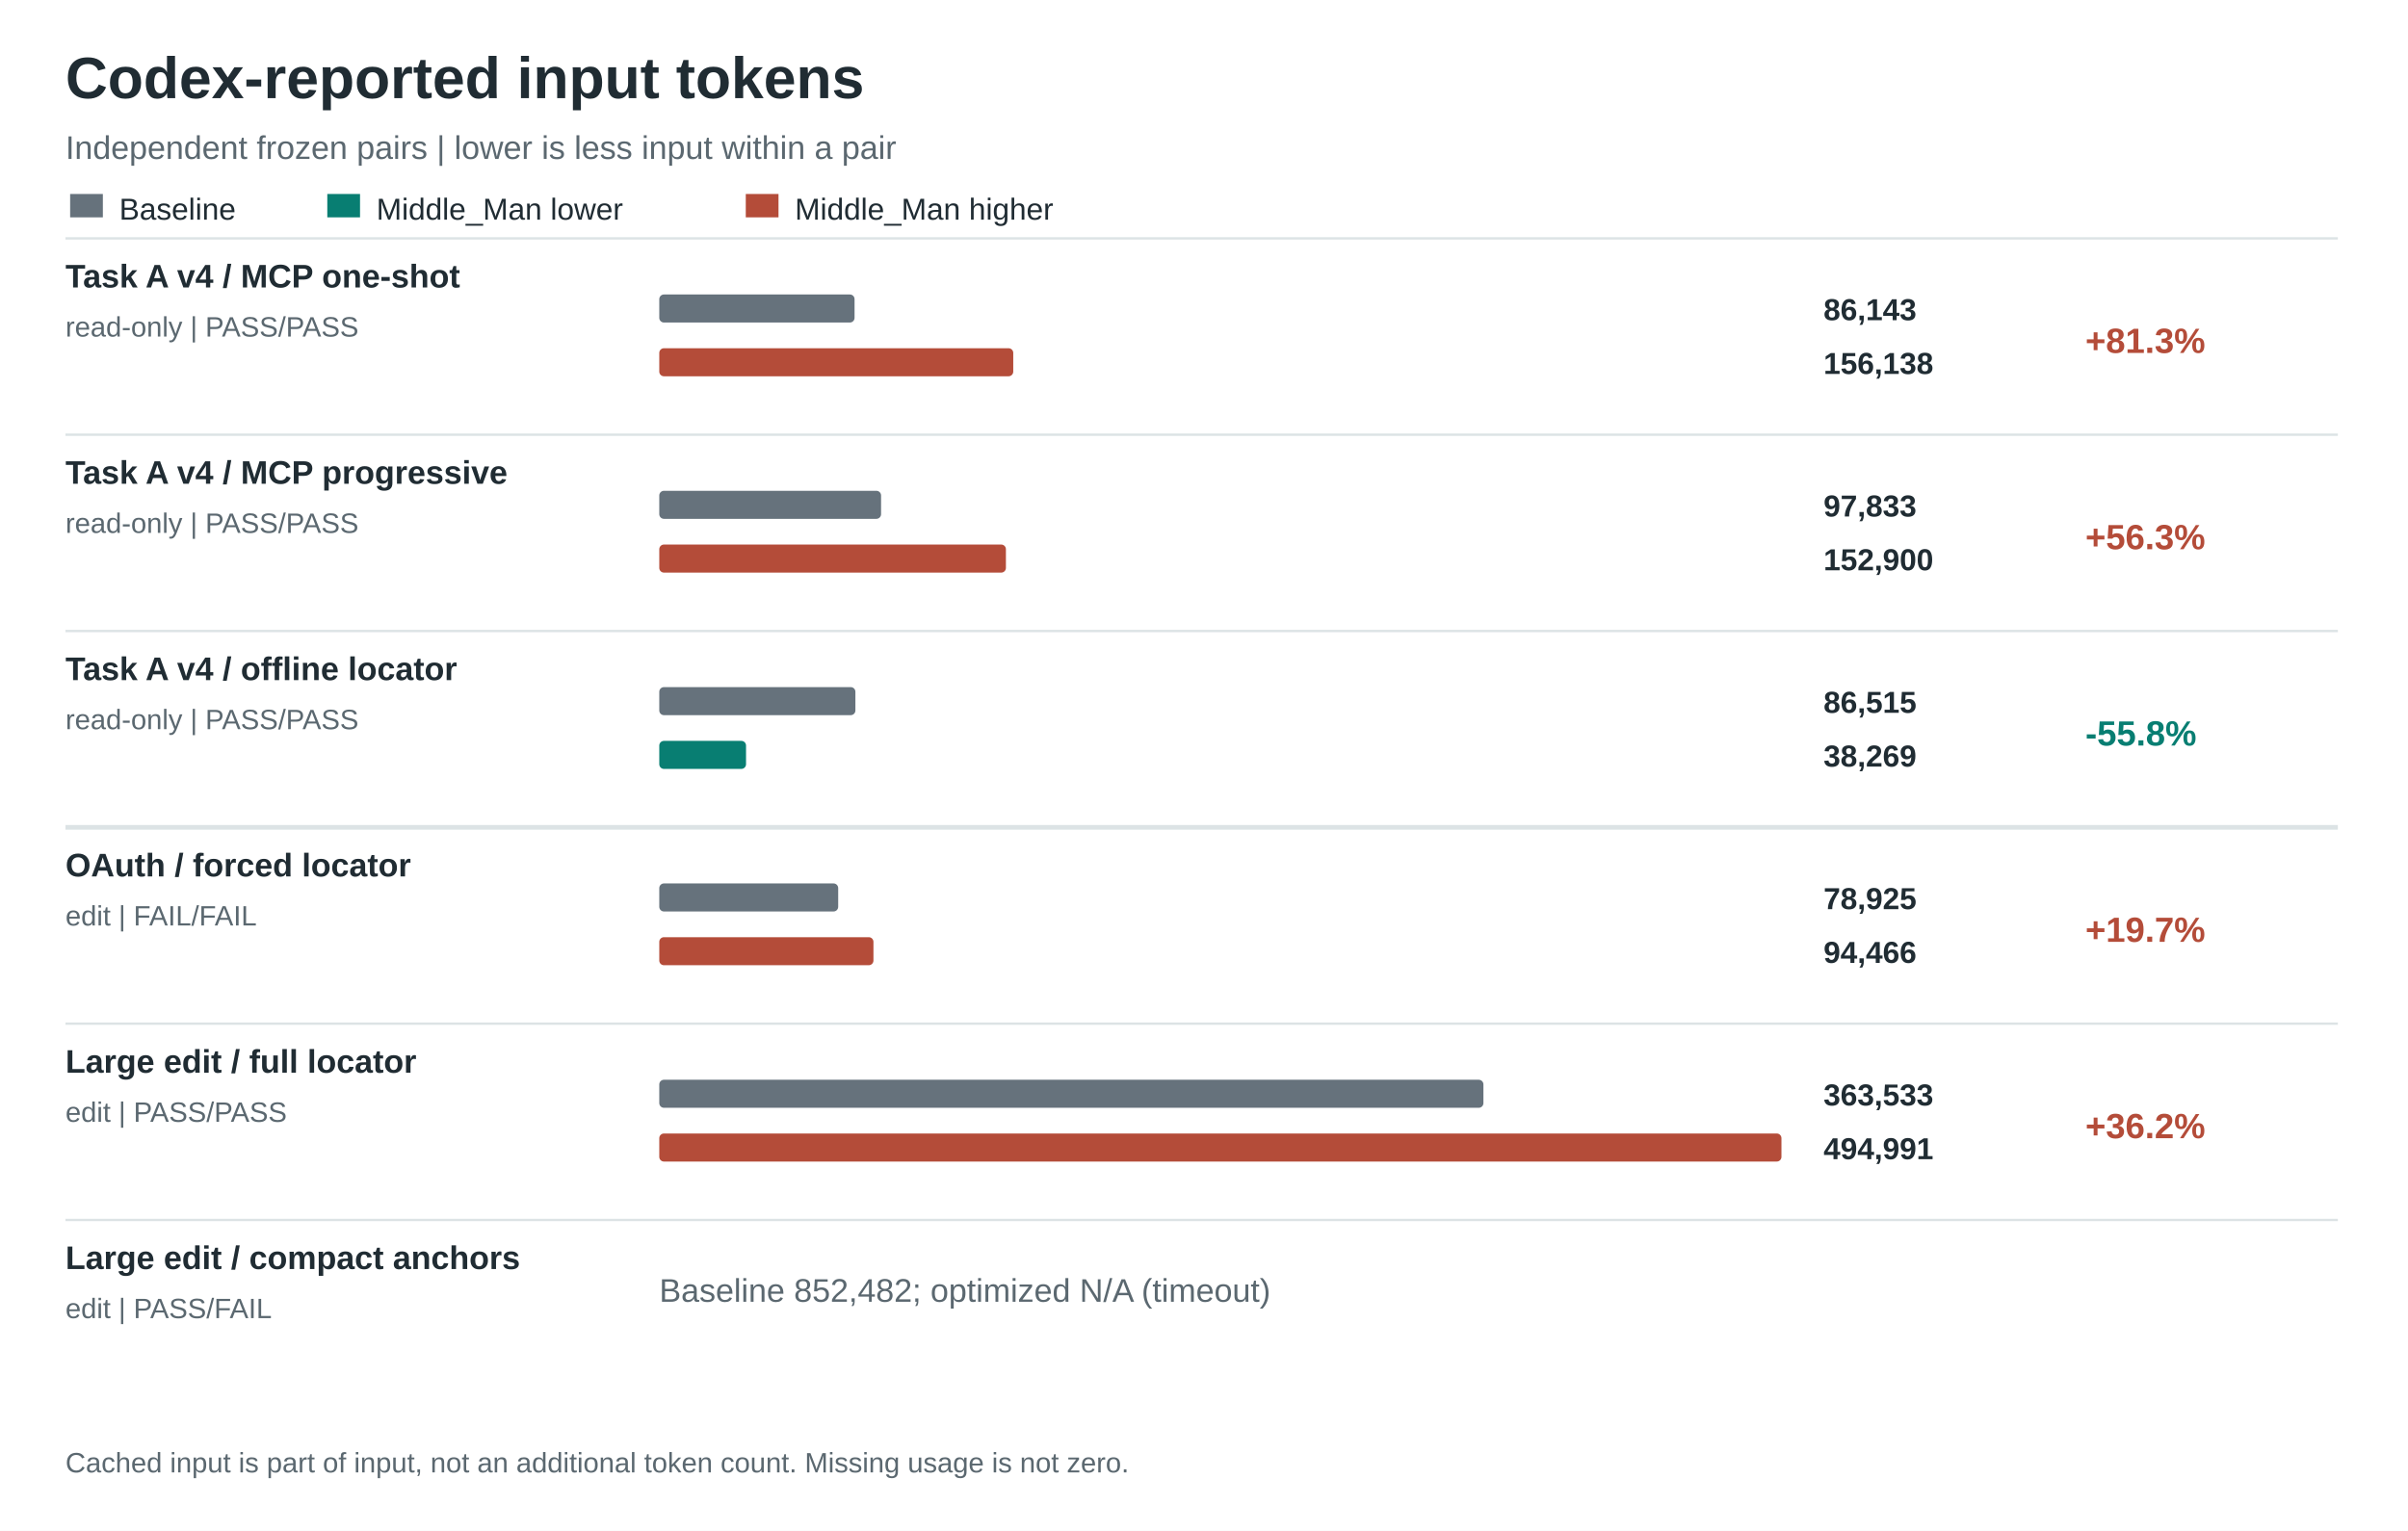
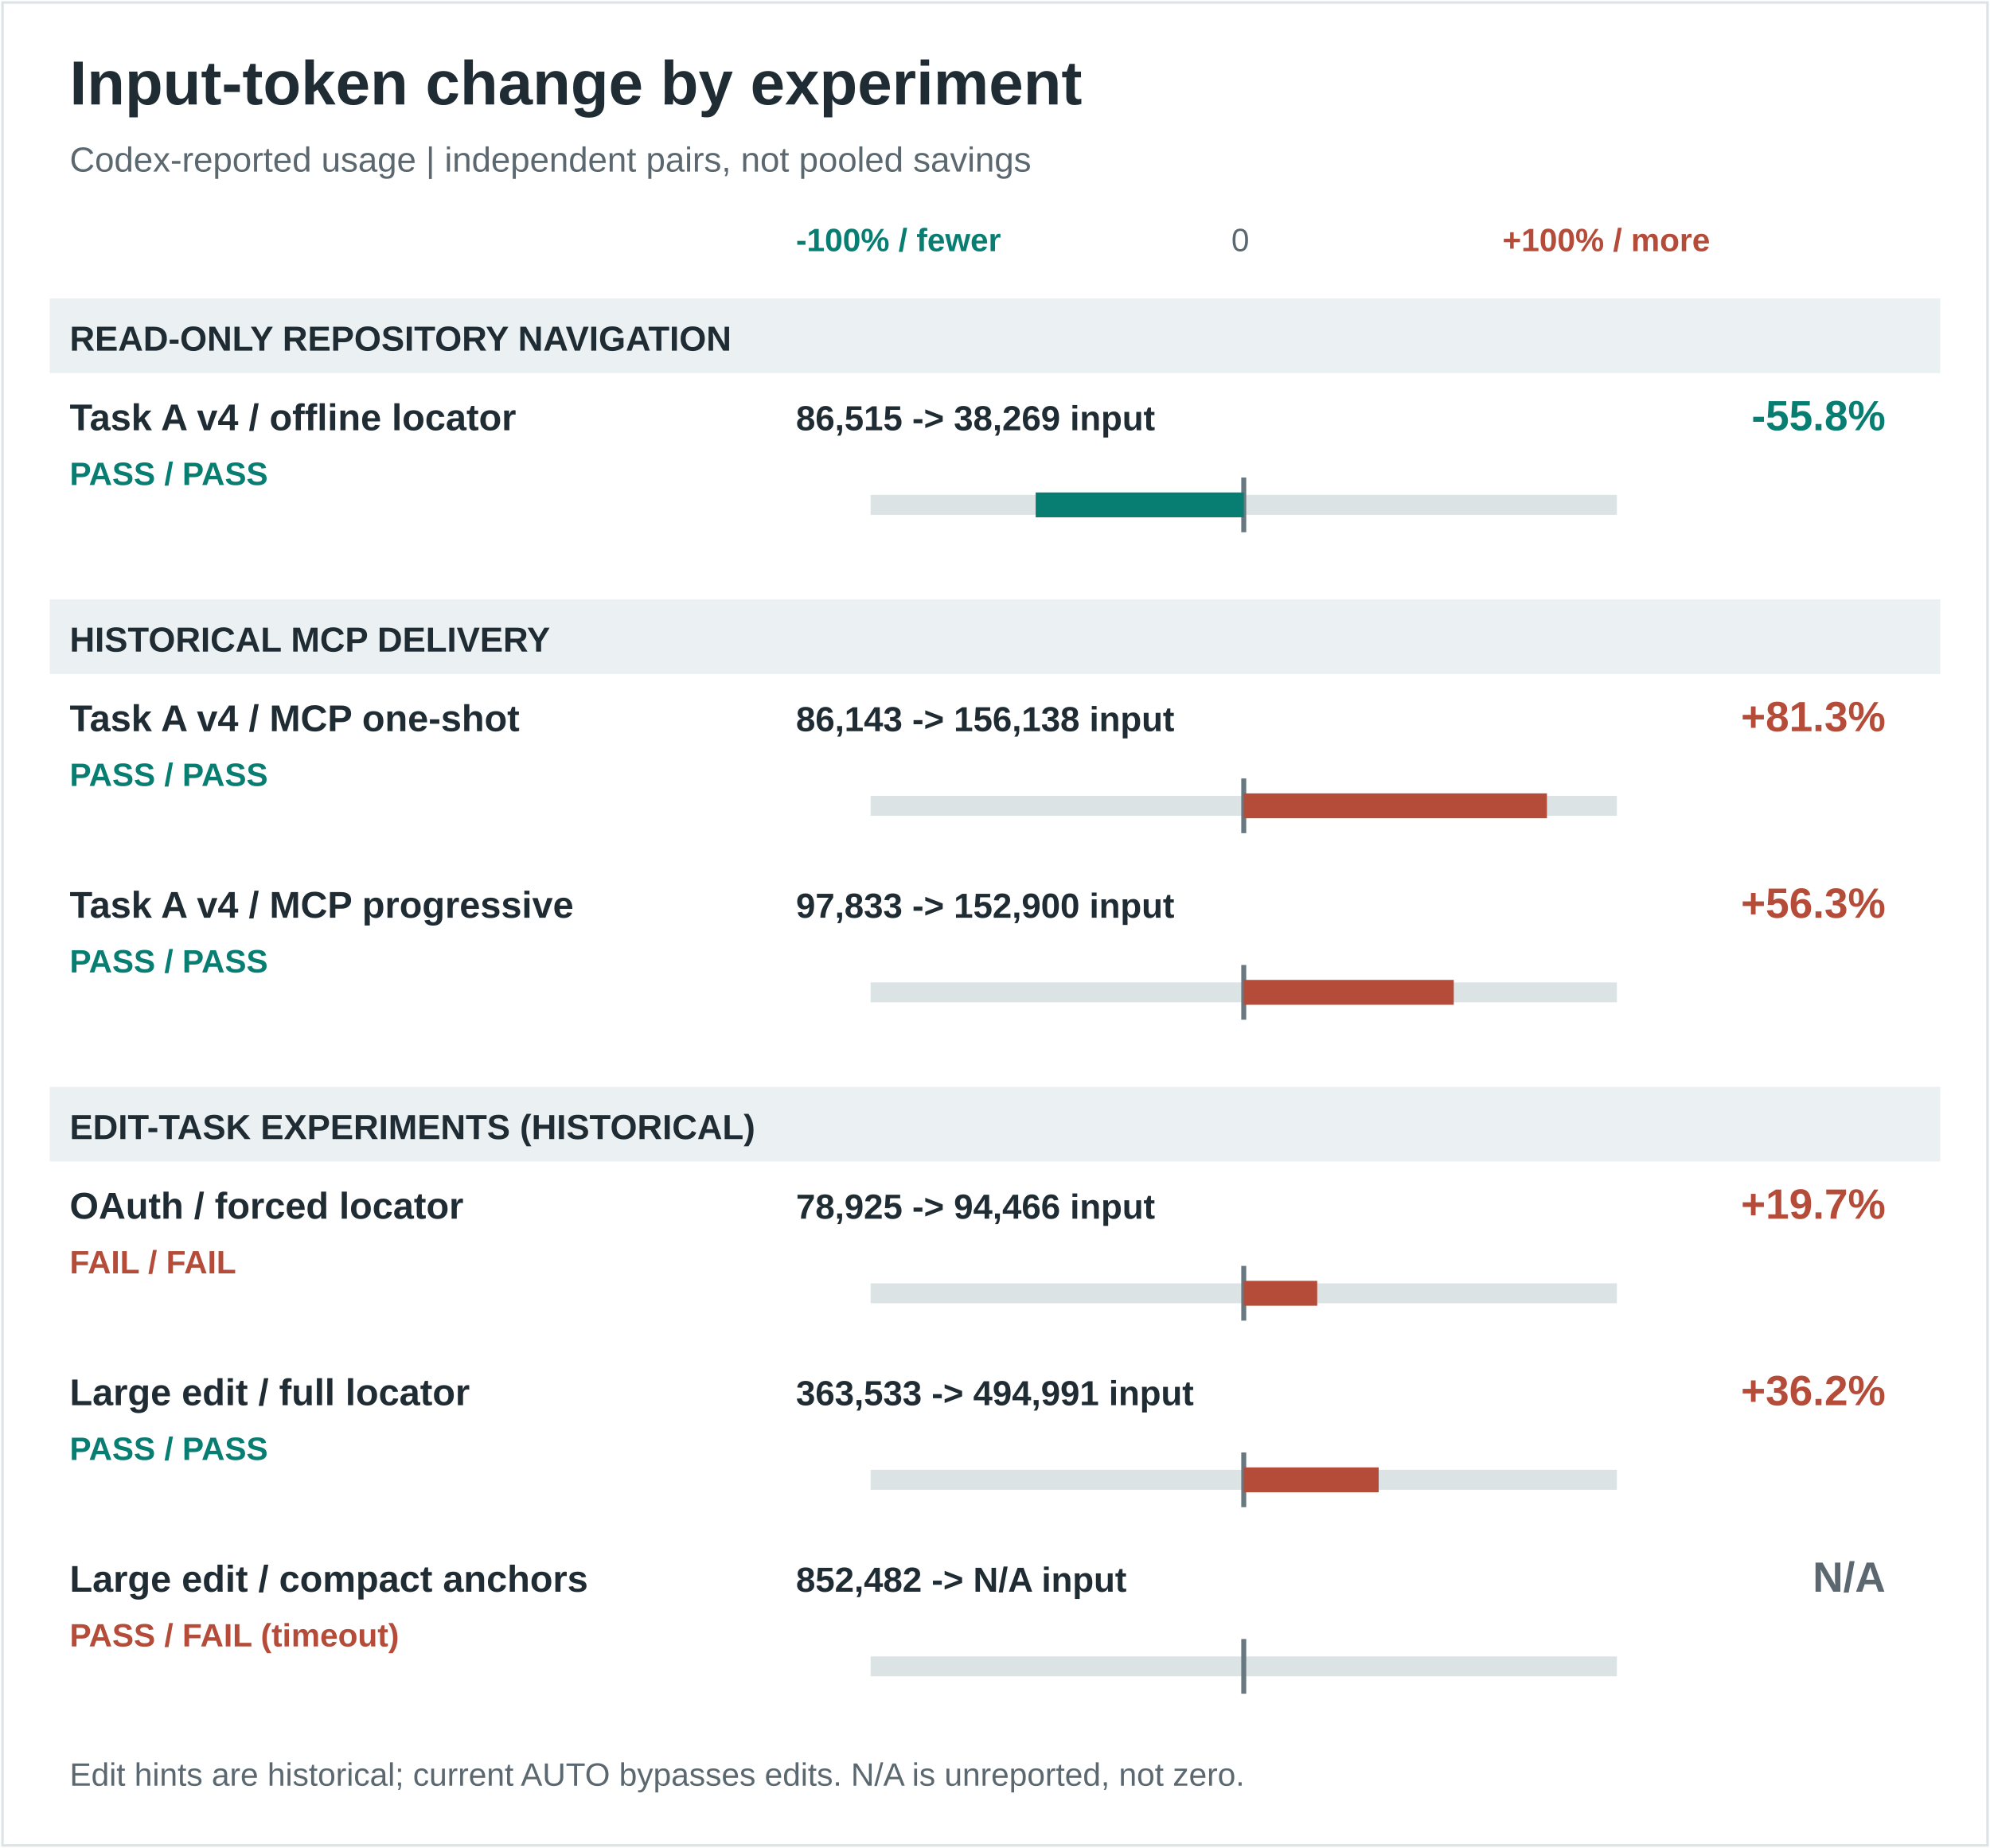
- <svg xmlns="http://www.w3.org/2000/svg" width="1030" height="655" viewBox="0 0 1030 655" role="img" aria-labelledby="chart-title chart-description">
-   <rect x="0" y="0" width="1030" height="655" fill="#FFFFFF" />
-   <text x="28" y="42" fill="#202C33" font-family="Arial, sans-serif" font-size="25" font-weight="700">Codex-reported input tokens</text>
-   <text x="28" y="68" fill="#5B6870" font-family="Arial, sans-serif" font-size="14" font-weight="400">Independent frozen pairs | lower is less input within a pair</text>
-   <rect x="30" y="83" width="14" height="10" fill="#66727C" />
-   <text x="51" y="94" fill="#202C33" font-family="Arial, sans-serif" font-size="13" font-weight="400">Baseline</text>
-   <rect x="140" y="83" width="14" height="10" fill="#087E72" />
-   <text x="161" y="94" fill="#202C33" font-family="Arial, sans-serif" font-size="13" font-weight="400">Middle_Man lower</text>
-   <rect x="319" y="83" width="14" height="10" fill="#B44C39" />
-   <text x="340" y="94" fill="#202C33" font-family="Arial, sans-serif" font-size="13" font-weight="400">Middle_Man higher</text>
-   <line x1="28" y1="102" x2="1000" y2="102" stroke="#DCE3E5" />
-   <text x="28" y="123" fill="#202C33" font-family="Arial, sans-serif" font-size="14" font-weight="700">Task A v4 / MCP one-shot</text>
-   <text x="28" y="144" fill="#5B6870" font-family="Arial, sans-serif" font-size="12" font-weight="400">read-only | PASS/PASS</text>
-   <rect x="282" y="126" width="83.53" height="12" rx="2" fill="#66727C" />
-   <text x="780" y="137" fill="#202C33" font-family="Arial, sans-serif" font-size="13" font-weight="700">86,143</text>
-   <rect x="282" y="149" width="151.41" height="12" rx="2" fill="#B44C39" />
-   <text x="780" y="160" fill="#202C33" font-family="Arial, sans-serif" font-size="13" font-weight="700">156,138</text>
-   <text x="892" y="151" fill="#B44C39" font-family="Arial, sans-serif" font-size="15" font-weight="700">+81.3%</text>
-   <line x1="28" y1="186" x2="1000" y2="186" stroke="#DCE3E5" />
-   <text x="28" y="207" fill="#202C33" font-family="Arial, sans-serif" font-size="14" font-weight="700">Task A v4 / MCP progressive</text>
-   <text x="28" y="228" fill="#5B6870" font-family="Arial, sans-serif" font-size="12" font-weight="400">read-only | PASS/PASS</text>
-   <rect x="282" y="210" width="94.87" height="12" rx="2" fill="#66727C" />
-   <text x="780" y="221" fill="#202C33" font-family="Arial, sans-serif" font-size="13" font-weight="700">97,833</text>
-   <rect x="282" y="233" width="148.27" height="12" rx="2" fill="#B44C39" />
-   <text x="780" y="244" fill="#202C33" font-family="Arial, sans-serif" font-size="13" font-weight="700">152,900</text>
-   <text x="892" y="235" fill="#B44C39" font-family="Arial, sans-serif" font-size="15" font-weight="700">+56.3%</text>
-   <line x1="28" y1="270" x2="1000" y2="270" stroke="#DCE3E5" />
-   <text x="28" y="291" fill="#202C33" font-family="Arial, sans-serif" font-size="14" font-weight="700">Task A v4 / offline locator</text>
-   <text x="28" y="312" fill="#5B6870" font-family="Arial, sans-serif" font-size="12" font-weight="400">read-only | PASS/PASS</text>
-   <rect x="282" y="294" width="83.89" height="12" rx="2" fill="#66727C" />
-   <text x="780" y="305" fill="#202C33" font-family="Arial, sans-serif" font-size="13" font-weight="700">86,515</text>
-   <rect x="282" y="317" width="37.11" height="12" rx="2" fill="#087E72" />
-   <text x="780" y="328" fill="#202C33" font-family="Arial, sans-serif" font-size="13" font-weight="700">38,269</text>
-   <text x="892" y="319" fill="#087E72" font-family="Arial, sans-serif" font-size="15" font-weight="700">-55.8%</text>
-   <line x1="28" y1="354" x2="1000" y2="354" stroke="#DCE3E5" stroke-width="2" />
-   <text x="28" y="375" fill="#202C33" font-family="Arial, sans-serif" font-size="14" font-weight="700">OAuth / forced locator</text>
-   <text x="28" y="396" fill="#5B6870" font-family="Arial, sans-serif" font-size="12" font-weight="400">edit | FAIL/FAIL</text>
-   <rect x="282" y="378" width="76.53" height="12" rx="2" fill="#66727C" />
-   <text x="780" y="389" fill="#202C33" font-family="Arial, sans-serif" font-size="13" font-weight="700">78,925</text>
-   <rect x="282" y="401" width="91.61" height="12" rx="2" fill="#B44C39" />
-   <text x="780" y="412" fill="#202C33" font-family="Arial, sans-serif" font-size="13" font-weight="700">94,466</text>
-   <text x="892" y="403" fill="#B44C39" font-family="Arial, sans-serif" font-size="15" font-weight="700">+19.7%</text>
-   <line x1="28" y1="438" x2="1000" y2="438" stroke="#DCE3E5" />
-   <text x="28" y="459" fill="#202C33" font-family="Arial, sans-serif" font-size="14" font-weight="700">Large edit / full locator</text>
-   <text x="28" y="480" fill="#5B6870" font-family="Arial, sans-serif" font-size="12" font-weight="400">edit | PASS/PASS</text>
-   <rect x="282" y="462" width="352.52" height="12" rx="2" fill="#66727C" />
-   <text x="780" y="473" fill="#202C33" font-family="Arial, sans-serif" font-size="13" font-weight="700">363,533</text>
-   <rect x="282" y="485" width="480.0" height="12" rx="2" fill="#B44C39" />
-   <text x="780" y="496" fill="#202C33" font-family="Arial, sans-serif" font-size="13" font-weight="700">494,991</text>
-   <text x="892" y="487" fill="#B44C39" font-family="Arial, sans-serif" font-size="15" font-weight="700">+36.2%</text>
-   <line x1="28" y1="522" x2="1000" y2="522" stroke="#DCE3E5" />
-   <text x="28" y="543" fill="#202C33" font-family="Arial, sans-serif" font-size="14" font-weight="700">Large edit / compact anchors</text>
-   <text x="28" y="564" fill="#5B6870" font-family="Arial, sans-serif" font-size="12" font-weight="400">edit | PASS/FAIL</text>
-   <text x="282" y="557" fill="#5B6870" font-family="Arial, sans-serif" font-size="14" font-weight="400">Baseline 852,482; optimized N/A (timeout)</text>
-   <text x="28" y="630" fill="#5B6870" font-family="Arial, sans-serif" font-size="12" font-weight="400">Cached input is part of input, not an additional token count. Missing usage is not zero.</text>
+ <svg xmlns="http://www.w3.org/2000/svg" width="800" height="743" viewBox="0 0 800 743" role="img" aria-labelledby="chart-title chart-description">
+   <rect x="0" y="0" width="800" height="743" fill="#FFFFFF" />
+   <rect x="1" y="1" width="798" height="741" fill="none" stroke="#DCE3E5" />
+   <text x="28" y="42" fill="#202C33" font-family="Arial, sans-serif" font-size="25" font-weight="700">Input-token change by experiment</text>
+   <text x="28" y="69" fill="#5B6870" font-family="Arial, sans-serif" font-size="14" font-weight="400">Codex-reported usage | independent pairs, not pooled savings</text>
+   <text x="320" y="101" fill="#087E72" font-family="Arial, sans-serif" font-size="13" font-weight="700">-100%  /  fewer</text>
+   <text x="495" y="101" fill="#5B6870" font-family="Arial, sans-serif" font-size="13" font-weight="400">0</text>
+   <text x="604" y="101" fill="#B44C39" font-family="Arial, sans-serif" font-size="13" font-weight="700">+100%  /  more</text>
+   <rect x="20" y="120" width="760" height="30" fill="#EBF1F3" />
+   <text x="28" y="141" fill="#202C33" font-family="Arial, sans-serif" font-size="14" font-weight="700">READ-ONLY REPOSITORY NAVIGATION</text>
+   <text x="28" y="173" fill="#202C33" font-family="Arial, sans-serif" font-size="15" font-weight="700">Task A v4 / offline locator</text>
+   <text x="28" y="195" fill="#087E72" font-family="Arial, sans-serif" font-size="13" font-weight="700">PASS / PASS</text>
+   <text x="320" y="173" fill="#202C33" font-family="Arial, sans-serif" font-size="14" font-weight="700">86,515 -&gt; 38,269 input</text>
+   <text x="758" y="173" fill="#087E72" font-family="Arial, sans-serif" font-size="17" font-weight="700" text-anchor="end">-55.8%</text>
+   <line x1="350" y1="203" x2="650" y2="203" stroke="#DCE3E5" stroke-width="8" />
+   <line x1="500" y1="192" x2="500" y2="214" stroke="#677880" stroke-width="2" />
+   <rect x="416.351" y="198" width="83.649" height="10" fill="#087E72" />
+   <rect x="20" y="241" width="760" height="30" fill="#EBF1F3" />
+   <text x="28" y="262" fill="#202C33" font-family="Arial, sans-serif" font-size="14" font-weight="700">HISTORICAL MCP DELIVERY</text>
+   <text x="28" y="294" fill="#202C33" font-family="Arial, sans-serif" font-size="15" font-weight="700">Task A v4 / MCP one-shot</text>
+   <text x="28" y="316" fill="#087E72" font-family="Arial, sans-serif" font-size="13" font-weight="700">PASS / PASS</text>
+   <text x="320" y="294" fill="#202C33" font-family="Arial, sans-serif" font-size="14" font-weight="700">86,143 -&gt; 156,138 input</text>
+   <text x="758" y="294" fill="#B44C39" font-family="Arial, sans-serif" font-size="17" font-weight="700" text-anchor="end">+81.3%</text>
+   <line x1="350" y1="324" x2="650" y2="324" stroke="#DCE3E5" stroke-width="8" />
+   <line x1="500" y1="313" x2="500" y2="335" stroke="#677880" stroke-width="2" />
+   <rect x="500.0" y="319" width="121.882" height="10" fill="#B44C39" />
+   <text x="28" y="369" fill="#202C33" font-family="Arial, sans-serif" font-size="15" font-weight="700">Task A v4 / MCP progressive</text>
+   <text x="28" y="391" fill="#087E72" font-family="Arial, sans-serif" font-size="13" font-weight="700">PASS / PASS</text>
+   <text x="320" y="369" fill="#202C33" font-family="Arial, sans-serif" font-size="14" font-weight="700">97,833 -&gt; 152,900 input</text>
+   <text x="758" y="369" fill="#B44C39" font-family="Arial, sans-serif" font-size="17" font-weight="700" text-anchor="end">+56.3%</text>
+   <line x1="350" y1="399" x2="650" y2="399" stroke="#DCE3E5" stroke-width="8" />
+   <line x1="500" y1="388" x2="500" y2="410" stroke="#677880" stroke-width="2" />
+   <rect x="500.0" y="394" width="84.43" height="10" fill="#B44C39" />
+   <rect x="20" y="437" width="760" height="30" fill="#EBF1F3" />
+   <text x="28" y="458" fill="#202C33" font-family="Arial, sans-serif" font-size="14" font-weight="700">EDIT-TASK EXPERIMENTS (HISTORICAL)</text>
+   <text x="28" y="490" fill="#202C33" font-family="Arial, sans-serif" font-size="15" font-weight="700">OAuth / forced locator</text>
+   <text x="28" y="512" fill="#B44C39" font-family="Arial, sans-serif" font-size="13" font-weight="700">FAIL / FAIL</text>
+   <text x="320" y="490" fill="#202C33" font-family="Arial, sans-serif" font-size="14" font-weight="700">78,925 -&gt; 94,466 input</text>
+   <text x="758" y="490" fill="#B44C39" font-family="Arial, sans-serif" font-size="17" font-weight="700" text-anchor="end">+19.7%</text>
+   <line x1="350" y1="520" x2="650" y2="520" stroke="#DCE3E5" stroke-width="8" />
+   <line x1="500" y1="509" x2="500" y2="531" stroke="#677880" stroke-width="2" />
+   <rect x="500.0" y="515" width="29.536" height="10" fill="#B44C39" />
+   <text x="28" y="565" fill="#202C33" font-family="Arial, sans-serif" font-size="15" font-weight="700">Large edit / full locator</text>
+   <text x="28" y="587" fill="#087E72" font-family="Arial, sans-serif" font-size="13" font-weight="700">PASS / PASS</text>
+   <text x="320" y="565" fill="#202C33" font-family="Arial, sans-serif" font-size="14" font-weight="700">363,533 -&gt; 494,991 input</text>
+   <text x="758" y="565" fill="#B44C39" font-family="Arial, sans-serif" font-size="17" font-weight="700" text-anchor="end">+36.2%</text>
+   <line x1="350" y1="595" x2="650" y2="595" stroke="#DCE3E5" stroke-width="8" />
+   <line x1="500" y1="584" x2="500" y2="606" stroke="#677880" stroke-width="2" />
+   <rect x="500.0" y="590" width="54.242" height="10" fill="#B44C39" />
+   <text x="28" y="640" fill="#202C33" font-family="Arial, sans-serif" font-size="15" font-weight="700">Large edit / compact anchors</text>
+   <text x="28" y="662" fill="#B44C39" font-family="Arial, sans-serif" font-size="13" font-weight="700">PASS / FAIL (timeout)</text>
+   <text x="320" y="640" fill="#202C33" font-family="Arial, sans-serif" font-size="14" font-weight="700">852,482 -&gt; N/A input</text>
+   <text x="758" y="640" fill="#5B6870" font-family="Arial, sans-serif" font-size="17" font-weight="700" text-anchor="end">N/A</text>
+   <line x1="350" y1="670" x2="650" y2="670" stroke="#DCE3E5" stroke-width="8" />
+   <line x1="500" y1="659" x2="500" y2="681" stroke="#677880" stroke-width="2" />
+   <text x="28" y="718" fill="#5B6870" font-family="Arial, sans-serif" font-size="13" font-weight="400">Edit hints are historical; current AUTO bypasses edits. N/A is unreported, not zero.</text>
</svg>
